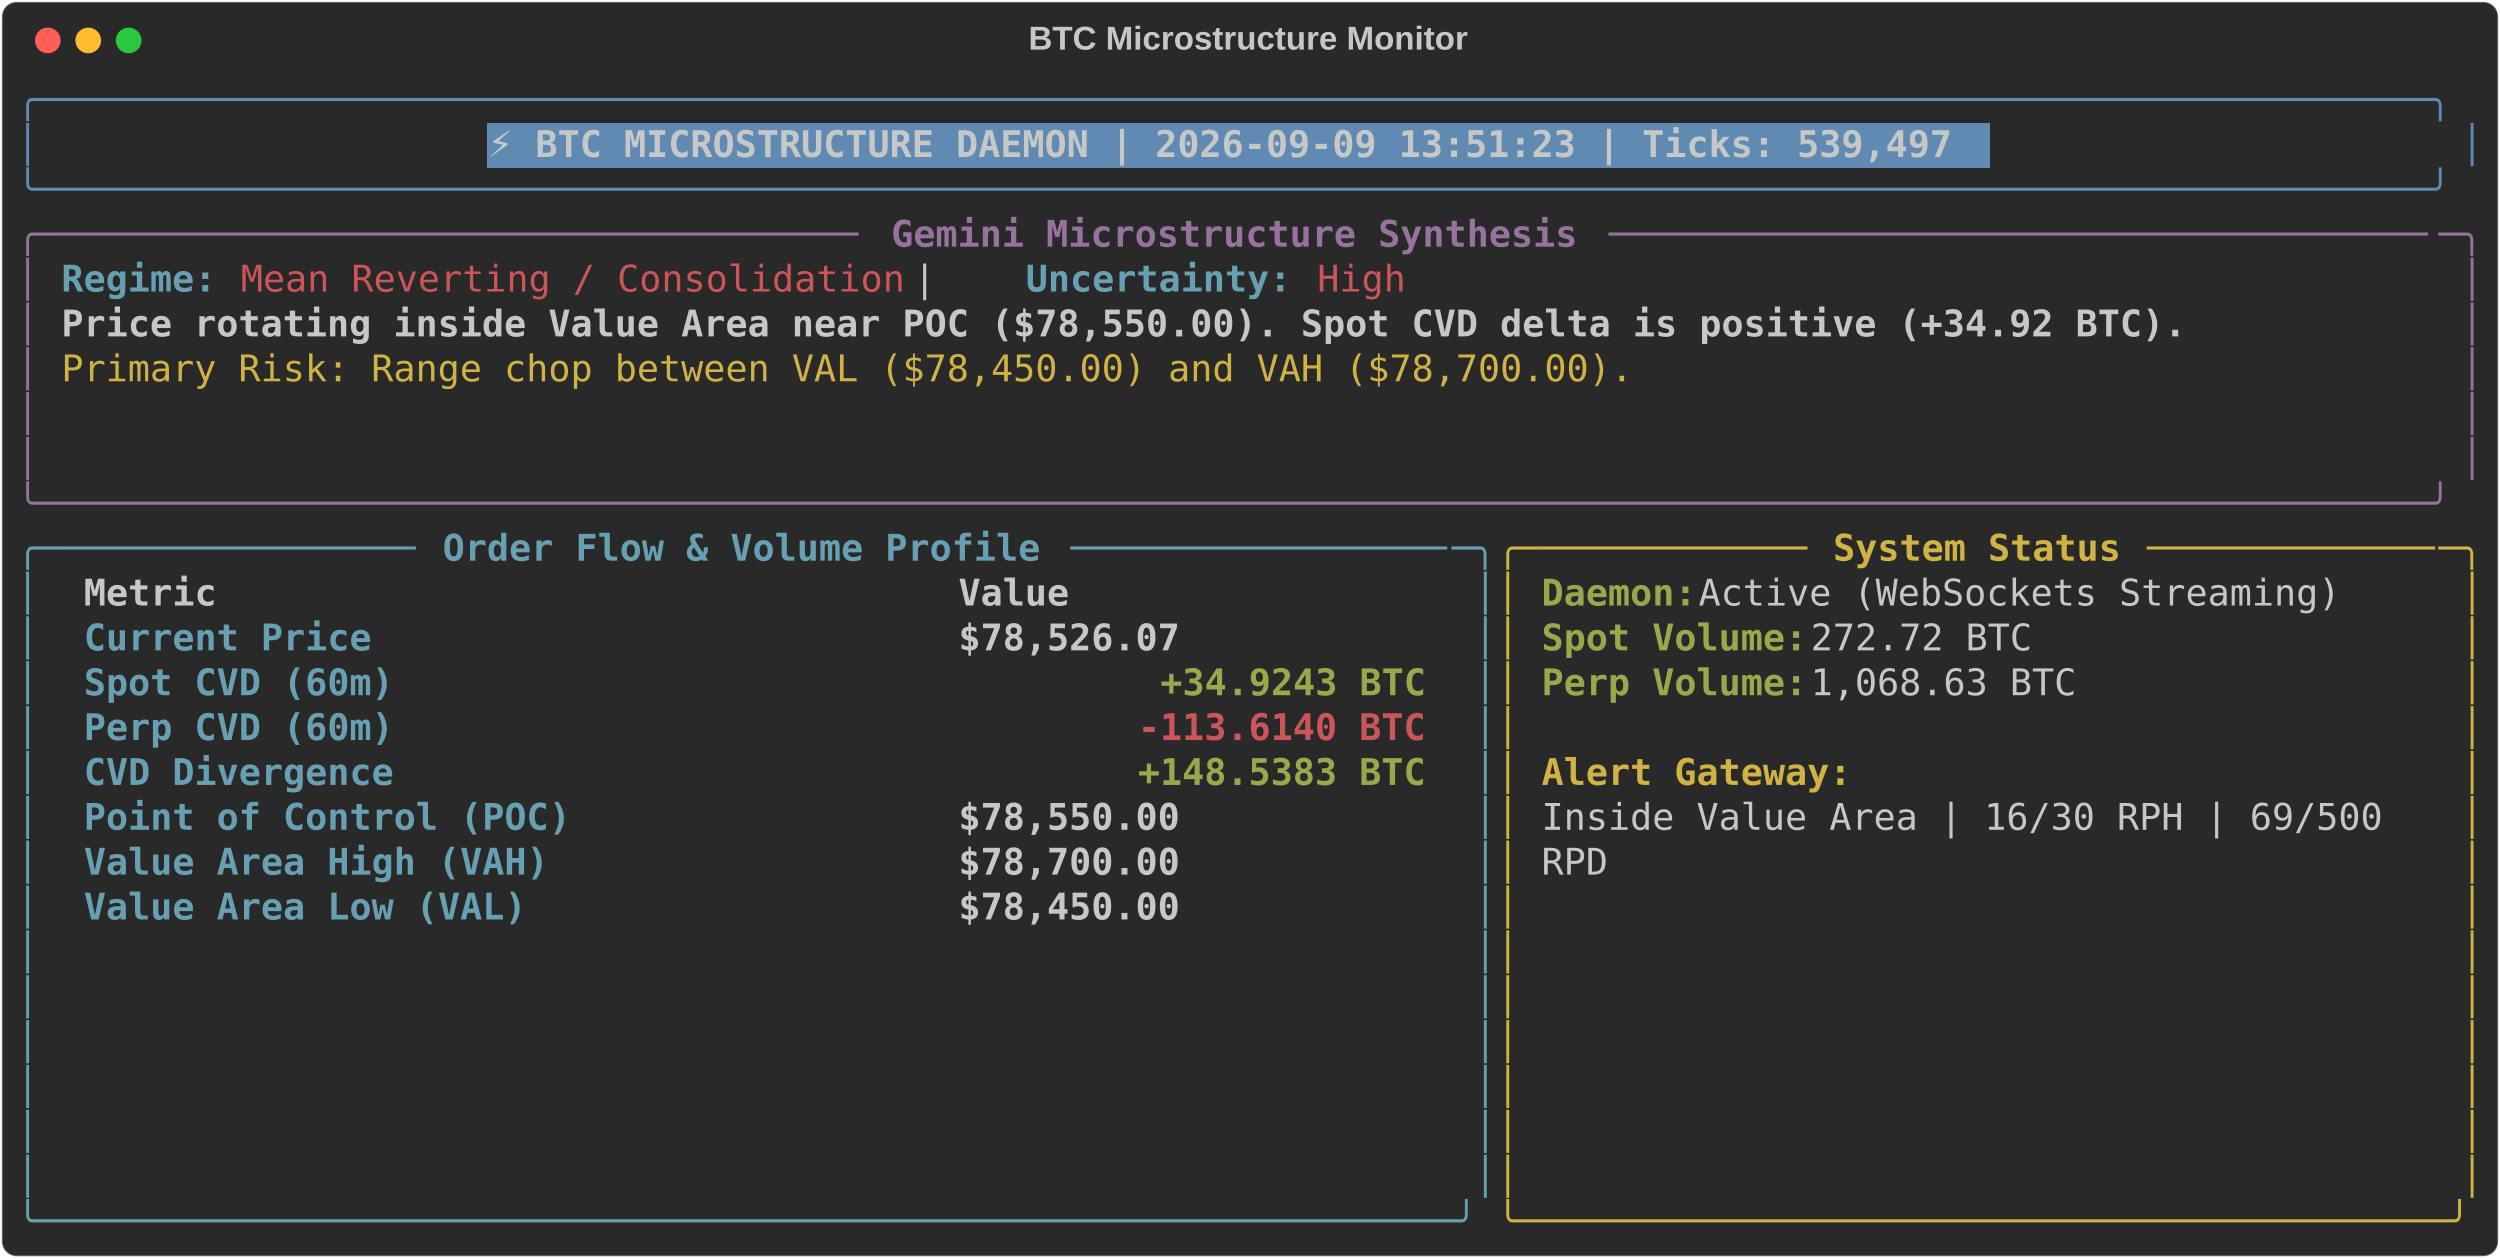
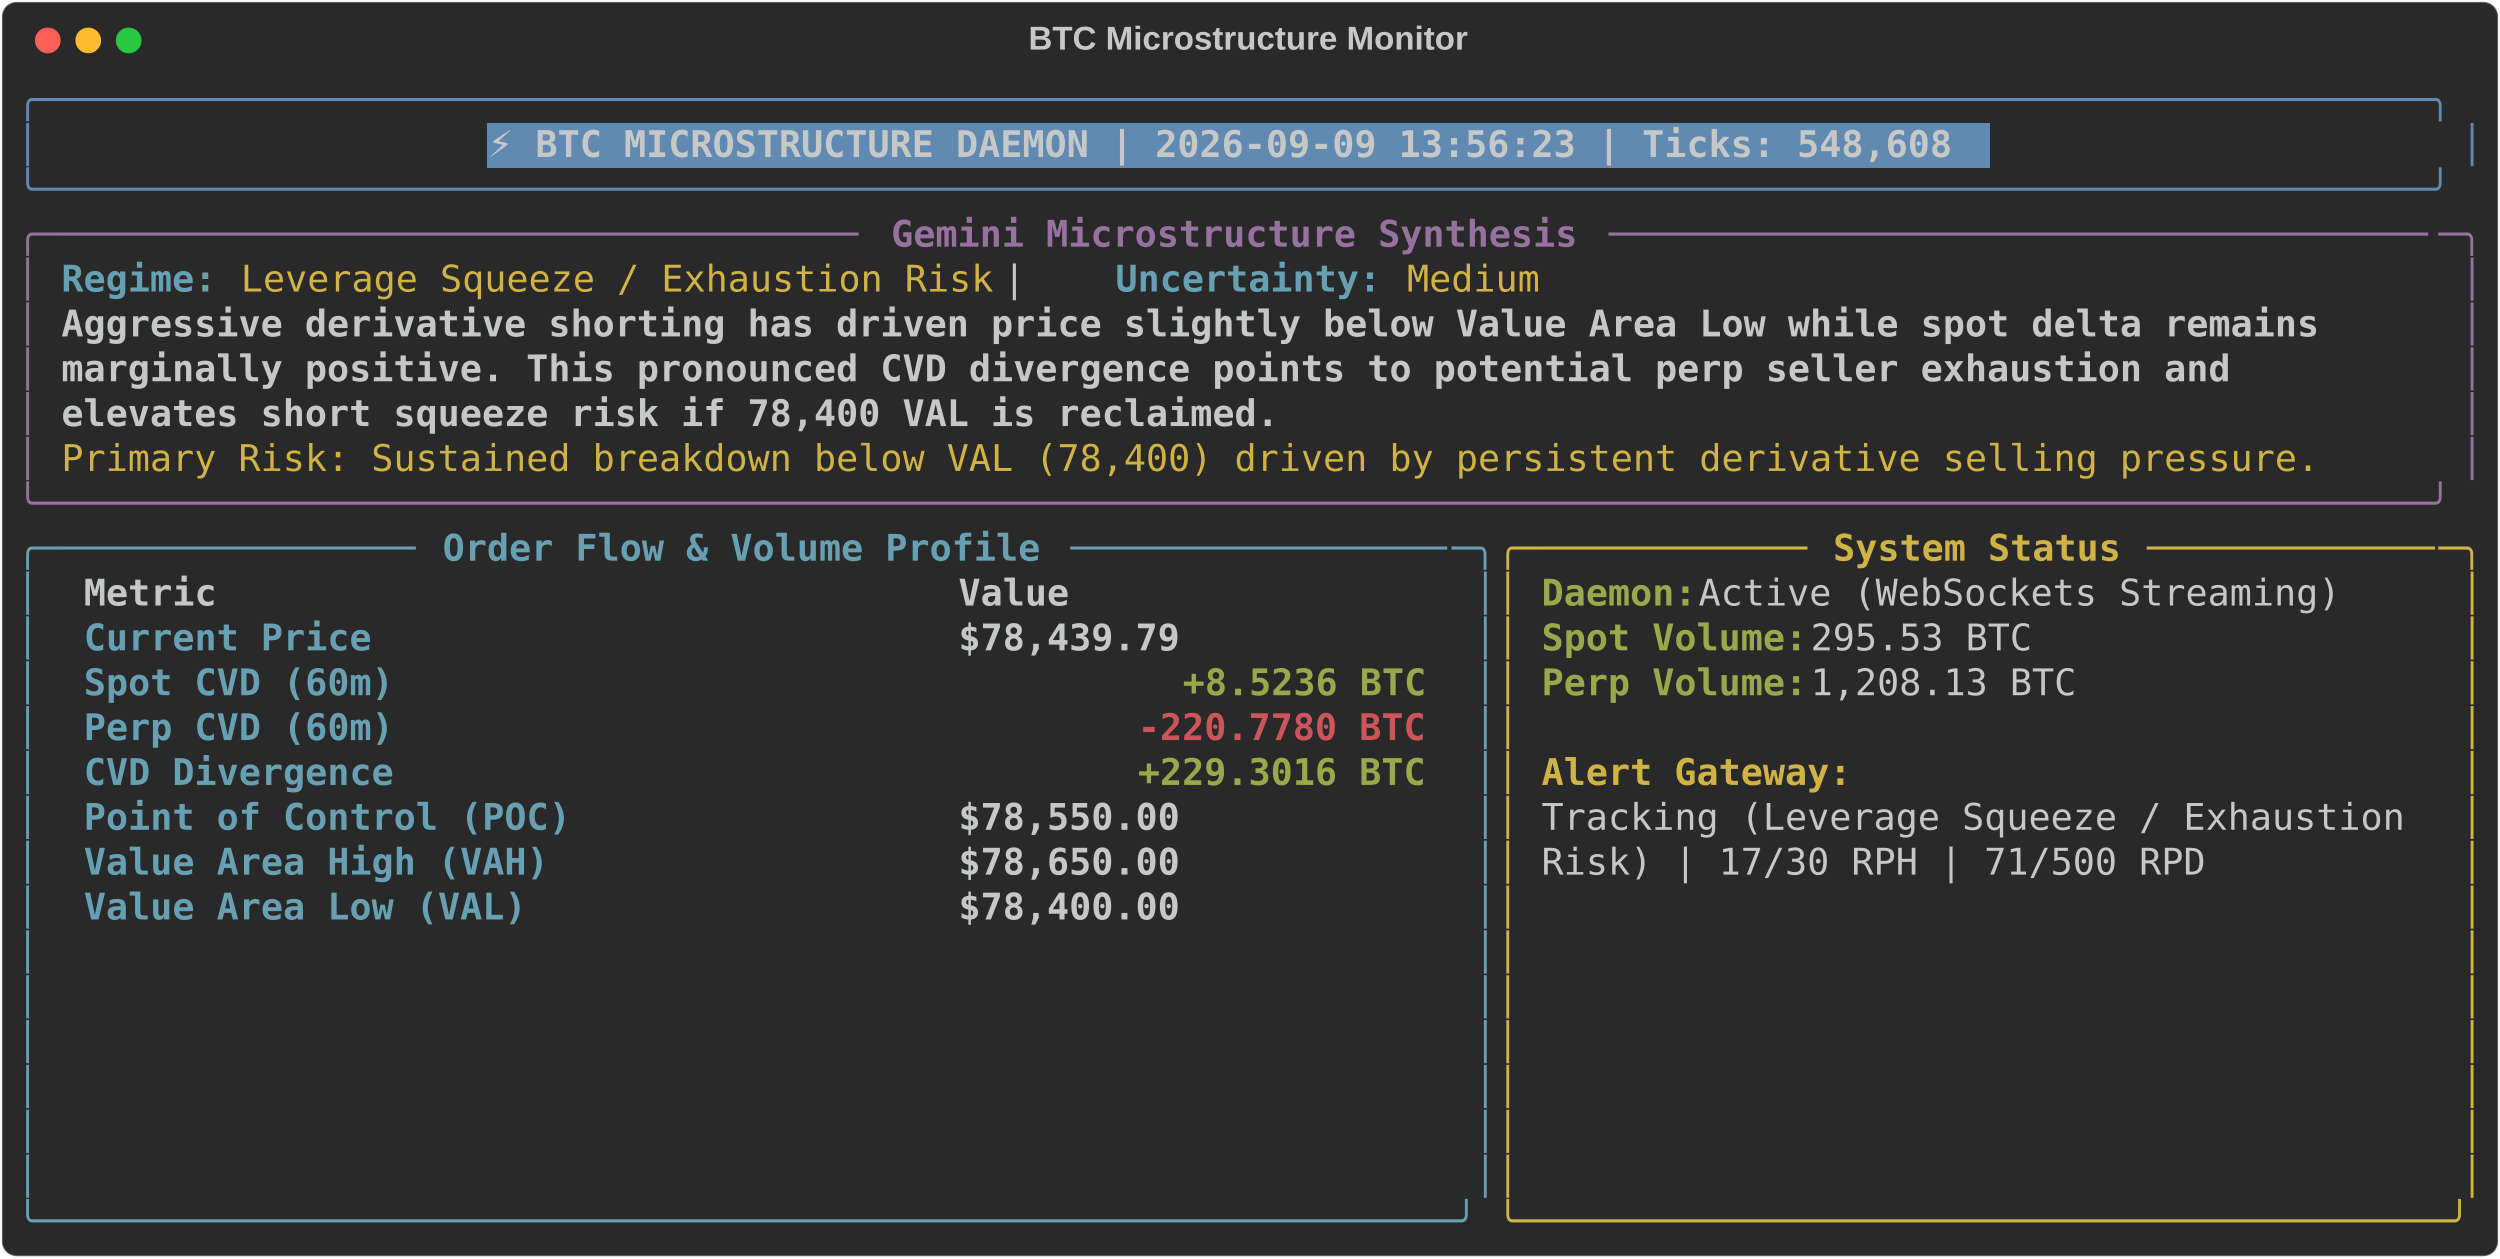
<svg xmlns="http://www.w3.org/2000/svg" class="rich-terminal" viewBox="0 0 1360 684.4">
  <style>

    @font-face {
        font-family: "Fira Code";
        src: local("FiraCode-Regular"),
                url("https://cdnjs.cloudflare.com/ajax/libs/firacode/6.2.0/woff2/FiraCode-Regular.woff2") format("woff2"),
                url("https://cdnjs.cloudflare.com/ajax/libs/firacode/6.2.0/woff/FiraCode-Regular.woff") format("woff");
        font-style: normal;
        font-weight: 400;
    }
    @font-face {
        font-family: "Fira Code";
        src: local("FiraCode-Bold"),
                url("https://cdnjs.cloudflare.com/ajax/libs/firacode/6.2.0/woff2/FiraCode-Bold.woff2") format("woff2"),
                url("https://cdnjs.cloudflare.com/ajax/libs/firacode/6.2.0/woff/FiraCode-Bold.woff") format("woff");
        font-style: bold;
        font-weight: 700;
    }

-     .terminal-1227707484-matrix {
+     .terminal-3433416799-matrix {
        font-family: Fira Code, monospace;
        font-size: 20px;
        line-height: 24.4px;
        font-variant-east-asian: full-width;
    }

-     .terminal-1227707484-title {
+     .terminal-3433416799-title {
        font-size: 18px;
        font-weight: bold;
        font-family: arial;
    }

-     .terminal-1227707484-r1 { fill: #608ab1 }
- .terminal-1227707484-r2 { fill: #c5c8c6 }
- .terminal-1227707484-r3 { fill: #c5c8c6;font-weight: bold }
- .terminal-1227707484-r4 { fill: #98729f }
- .terminal-1227707484-r5 { fill: #98729f;font-weight: bold }
- .terminal-1227707484-r6 { fill: #68a0b3;font-weight: bold }
- .terminal-1227707484-r7 { fill: #cc555a }
- .terminal-1227707484-r8 { fill: #d0b344 }
- .terminal-1227707484-r9 { fill: #68a0b3 }
- .terminal-1227707484-r10 { fill: #d0b344;font-weight: bold }
- .terminal-1227707484-r11 { fill: #98a84b;font-weight: bold }
- .terminal-1227707484-r12 { fill: #cc555a;font-weight: bold }
+     .terminal-3433416799-r1 { fill: #608ab1 }
+ .terminal-3433416799-r2 { fill: #c5c8c6 }
+ .terminal-3433416799-r3 { fill: #c5c8c6;font-weight: bold }
+ .terminal-3433416799-r4 { fill: #98729f }
+ .terminal-3433416799-r5 { fill: #98729f;font-weight: bold }
+ .terminal-3433416799-r6 { fill: #68a0b3;font-weight: bold }
+ .terminal-3433416799-r7 { fill: #d0b344 }
+ .terminal-3433416799-r8 { fill: #68a0b3 }
+ .terminal-3433416799-r9 { fill: #d0b344;font-weight: bold }
+ .terminal-3433416799-r10 { fill: #98a84b;font-weight: bold }
+ .terminal-3433416799-r11 { fill: #cc555a;font-weight: bold }
    </style>
  <defs>
-     <clipPath id="terminal-1227707484-clip-terminal">
+     <clipPath id="terminal-3433416799-clip-terminal">
      <rect x="0" y="0" width="1341.0" height="633.4" />
    </clipPath>
-     <clipPath id="terminal-1227707484-line-0">
+     <clipPath id="terminal-3433416799-line-0">
      <rect x="0" y="1.5" width="1342" height="24.65" />
    </clipPath>
-     <clipPath id="terminal-1227707484-line-1">
+     <clipPath id="terminal-3433416799-line-1">
      <rect x="0" y="25.9" width="1342" height="24.65" />
    </clipPath>
-     <clipPath id="terminal-1227707484-line-2">
+     <clipPath id="terminal-3433416799-line-2">
      <rect x="0" y="50.3" width="1342" height="24.65" />
    </clipPath>
-     <clipPath id="terminal-1227707484-line-3">
+     <clipPath id="terminal-3433416799-line-3">
      <rect x="0" y="74.7" width="1342" height="24.65" />
    </clipPath>
-     <clipPath id="terminal-1227707484-line-4">
+     <clipPath id="terminal-3433416799-line-4">
      <rect x="0" y="99.1" width="1342" height="24.65" />
    </clipPath>
-     <clipPath id="terminal-1227707484-line-5">
+     <clipPath id="terminal-3433416799-line-5">
      <rect x="0" y="123.5" width="1342" height="24.65" />
    </clipPath>
-     <clipPath id="terminal-1227707484-line-6">
+     <clipPath id="terminal-3433416799-line-6">
      <rect x="0" y="147.9" width="1342" height="24.65" />
    </clipPath>
-     <clipPath id="terminal-1227707484-line-7">
+     <clipPath id="terminal-3433416799-line-7">
      <rect x="0" y="172.3" width="1342" height="24.65" />
    </clipPath>
-     <clipPath id="terminal-1227707484-line-8">
+     <clipPath id="terminal-3433416799-line-8">
      <rect x="0" y="196.7" width="1342" height="24.65" />
    </clipPath>
-     <clipPath id="terminal-1227707484-line-9">
+     <clipPath id="terminal-3433416799-line-9">
      <rect x="0" y="221.1" width="1342" height="24.65" />
    </clipPath>
-     <clipPath id="terminal-1227707484-line-10">
+     <clipPath id="terminal-3433416799-line-10">
      <rect x="0" y="245.5" width="1342" height="24.65" />
    </clipPath>
-     <clipPath id="terminal-1227707484-line-11">
+     <clipPath id="terminal-3433416799-line-11">
      <rect x="0" y="269.9" width="1342" height="24.65" />
    </clipPath>
-     <clipPath id="terminal-1227707484-line-12">
+     <clipPath id="terminal-3433416799-line-12">
      <rect x="0" y="294.3" width="1342" height="24.65" />
    </clipPath>
-     <clipPath id="terminal-1227707484-line-13">
+     <clipPath id="terminal-3433416799-line-13">
      <rect x="0" y="318.7" width="1342" height="24.65" />
    </clipPath>
-     <clipPath id="terminal-1227707484-line-14">
+     <clipPath id="terminal-3433416799-line-14">
      <rect x="0" y="343.1" width="1342" height="24.65" />
    </clipPath>
-     <clipPath id="terminal-1227707484-line-15">
+     <clipPath id="terminal-3433416799-line-15">
      <rect x="0" y="367.5" width="1342" height="24.65" />
    </clipPath>
-     <clipPath id="terminal-1227707484-line-16">
+     <clipPath id="terminal-3433416799-line-16">
      <rect x="0" y="391.9" width="1342" height="24.65" />
    </clipPath>
-     <clipPath id="terminal-1227707484-line-17">
+     <clipPath id="terminal-3433416799-line-17">
      <rect x="0" y="416.3" width="1342" height="24.65" />
    </clipPath>
-     <clipPath id="terminal-1227707484-line-18">
+     <clipPath id="terminal-3433416799-line-18">
      <rect x="0" y="440.7" width="1342" height="24.65" />
    </clipPath>
-     <clipPath id="terminal-1227707484-line-19">
+     <clipPath id="terminal-3433416799-line-19">
      <rect x="0" y="465.1" width="1342" height="24.65" />
    </clipPath>
-     <clipPath id="terminal-1227707484-line-20">
+     <clipPath id="terminal-3433416799-line-20">
      <rect x="0" y="489.5" width="1342" height="24.65" />
    </clipPath>
-     <clipPath id="terminal-1227707484-line-21">
+     <clipPath id="terminal-3433416799-line-21">
      <rect x="0" y="513.9" width="1342" height="24.65" />
    </clipPath>
-     <clipPath id="terminal-1227707484-line-22">
+     <clipPath id="terminal-3433416799-line-22">
      <rect x="0" y="538.3" width="1342" height="24.65" />
    </clipPath>
-     <clipPath id="terminal-1227707484-line-23">
+     <clipPath id="terminal-3433416799-line-23">
      <rect x="0" y="562.7" width="1342" height="24.65" />
    </clipPath>
-     <clipPath id="terminal-1227707484-line-24">
+     <clipPath id="terminal-3433416799-line-24">
      <rect x="0" y="587.1" width="1342" height="24.65" />
    </clipPath>
  </defs>
  <rect fill="#292929" stroke="rgba(255,255,255,0.35)" stroke-width="1" x="1" y="1" width="1358" height="682.4" rx="8" />
-   <text class="terminal-1227707484-title" fill="#c5c8c6" text-anchor="middle" x="679" y="27">BTC Microstructure Monitor</text>
+   <text class="terminal-3433416799-title" fill="#c5c8c6" text-anchor="middle" x="679" y="27">BTC Microstructure Monitor</text>
  <g transform="translate(26,22)">
    <circle cx="0" cy="0" r="7" fill="#ff5f57" />
    <circle cx="22" cy="0" r="7" fill="#febc2e" />
    <circle cx="44" cy="0" r="7" fill="#28c840" />
  </g>
-   <g transform="translate(9, 41)" clip-path="url(#terminal-1227707484-clip-terminal)">
+   <g transform="translate(9, 41)" clip-path="url(#terminal-3433416799-clip-terminal)">
    <rect fill="#608ab1" x="256.2" y="25.9" width="817.4" height="24.65" shape-rendering="crispEdges" />
-     <g class="terminal-1227707484-matrix">
-       <text class="terminal-1227707484-r1" x="0" y="20" textLength="1342" clip-path="url(#terminal-1227707484-line-0)">╭────────────────────────────────────────────────────────────────────────────────────────────────────────────╮</text>
-       <text class="terminal-1227707484-r2" x="1342" y="20" textLength="12.2" clip-path="url(#terminal-1227707484-line-0)">
- </text>
-       <text class="terminal-1227707484-r1" x="0" y="44.4" textLength="12.2" clip-path="url(#terminal-1227707484-line-1)">│</text>
-       <text class="terminal-1227707484-r3" x="256.2" y="44.4" textLength="805.2" clip-path="url(#terminal-1227707484-line-1)">⚡ BTC MICROSTRUCTURE DAEMON | 2026-09-09 13:51:23 | Ticks: 539,497</text>
-       <text class="terminal-1227707484-r1" x="1329.8" y="44.4" textLength="12.2" clip-path="url(#terminal-1227707484-line-1)">│</text>
-       <text class="terminal-1227707484-r2" x="1342" y="44.4" textLength="12.2" clip-path="url(#terminal-1227707484-line-1)">
- </text>
-       <text class="terminal-1227707484-r1" x="0" y="68.8" textLength="1342" clip-path="url(#terminal-1227707484-line-2)">╰────────────────────────────────────────────────────────────────────────────────────────────────────────────╯</text>
-       <text class="terminal-1227707484-r2" x="1342" y="68.8" textLength="12.2" clip-path="url(#terminal-1227707484-line-2)">
- </text>
-       <text class="terminal-1227707484-r4" x="0" y="93.2" textLength="24.4" clip-path="url(#terminal-1227707484-line-3)">╭─</text>
-       <text class="terminal-1227707484-r4" x="24.4" y="93.2" textLength="439.2" clip-path="url(#terminal-1227707484-line-3)">────────────────────────────────────</text>
-       <text class="terminal-1227707484-r5" x="475.8" y="93.2" textLength="378.2" clip-path="url(#terminal-1227707484-line-3)">Gemini Microstructure Synthesis</text>
-       <text class="terminal-1227707484-r4" x="866.2" y="93.2" textLength="451.4" clip-path="url(#terminal-1227707484-line-3)">─────────────────────────────────────</text>
-       <text class="terminal-1227707484-r4" x="1317.6" y="93.2" textLength="24.4" clip-path="url(#terminal-1227707484-line-3)">─╮</text>
-       <text class="terminal-1227707484-r2" x="1342" y="93.2" textLength="12.2" clip-path="url(#terminal-1227707484-line-3)">
- </text>
-       <text class="terminal-1227707484-r4" x="0" y="117.6" textLength="12.2" clip-path="url(#terminal-1227707484-line-4)">│</text>
-       <text class="terminal-1227707484-r6" x="24.4" y="117.6" textLength="85.4" clip-path="url(#terminal-1227707484-line-4)">Regime:</text>
-       <text class="terminal-1227707484-r7" x="122" y="117.6" textLength="366" clip-path="url(#terminal-1227707484-line-4)">Mean Reverting / Consolidation</text>
-       <text class="terminal-1227707484-r2" x="488" y="117.6" textLength="61" clip-path="url(#terminal-1227707484-line-4)">  |  </text>
-       <text class="terminal-1227707484-r6" x="549" y="117.6" textLength="146.4" clip-path="url(#terminal-1227707484-line-4)">Uncertainty:</text>
-       <text class="terminal-1227707484-r7" x="707.6" y="117.6" textLength="48.8" clip-path="url(#terminal-1227707484-line-4)">High</text>
-       <text class="terminal-1227707484-r4" x="1329.8" y="117.6" textLength="12.2" clip-path="url(#terminal-1227707484-line-4)">│</text>
-       <text class="terminal-1227707484-r2" x="1342" y="117.6" textLength="12.2" clip-path="url(#terminal-1227707484-line-4)">
- </text>
-       <text class="terminal-1227707484-r4" x="0" y="142" textLength="12.2" clip-path="url(#terminal-1227707484-line-5)">│</text>
-       <text class="terminal-1227707484-r3" x="24.4" y="142" textLength="1171.2" clip-path="url(#terminal-1227707484-line-5)">Price rotating inside Value Area near POC ($78,550.00). Spot CVD delta is positive (+34.92 BTC).</text>
-       <text class="terminal-1227707484-r4" x="1329.8" y="142" textLength="12.2" clip-path="url(#terminal-1227707484-line-5)">│</text>
-       <text class="terminal-1227707484-r2" x="1342" y="142" textLength="12.2" clip-path="url(#terminal-1227707484-line-5)">
- </text>
-       <text class="terminal-1227707484-r4" x="0" y="166.4" textLength="12.2" clip-path="url(#terminal-1227707484-line-6)">│</text>
-       <text class="terminal-1227707484-r8" x="24.4" y="166.4" textLength="866.2" clip-path="url(#terminal-1227707484-line-6)">Primary Risk: Range chop between VAL ($78,450.00) and VAH ($78,700.00).</text>
-       <text class="terminal-1227707484-r4" x="1329.8" y="166.4" textLength="12.2" clip-path="url(#terminal-1227707484-line-6)">│</text>
-       <text class="terminal-1227707484-r2" x="1342" y="166.4" textLength="12.2" clip-path="url(#terminal-1227707484-line-6)">
- </text>
-       <text class="terminal-1227707484-r4" x="0" y="190.8" textLength="12.2" clip-path="url(#terminal-1227707484-line-7)">│</text>
-       <text class="terminal-1227707484-r4" x="1329.8" y="190.8" textLength="12.2" clip-path="url(#terminal-1227707484-line-7)">│</text>
-       <text class="terminal-1227707484-r2" x="1342" y="190.8" textLength="12.2" clip-path="url(#terminal-1227707484-line-7)">
- </text>
-       <text class="terminal-1227707484-r4" x="0" y="215.2" textLength="12.2" clip-path="url(#terminal-1227707484-line-8)">│</text>
-       <text class="terminal-1227707484-r4" x="1329.8" y="215.2" textLength="12.2" clip-path="url(#terminal-1227707484-line-8)">│</text>
-       <text class="terminal-1227707484-r2" x="1342" y="215.2" textLength="12.2" clip-path="url(#terminal-1227707484-line-8)">
- </text>
-       <text class="terminal-1227707484-r4" x="0" y="239.6" textLength="1342" clip-path="url(#terminal-1227707484-line-9)">╰────────────────────────────────────────────────────────────────────────────────────────────────────────────╯</text>
-       <text class="terminal-1227707484-r2" x="1342" y="239.6" textLength="12.2" clip-path="url(#terminal-1227707484-line-9)">
- </text>
-       <text class="terminal-1227707484-r9" x="0" y="264" textLength="24.4" clip-path="url(#terminal-1227707484-line-10)">╭─</text>
-       <text class="terminal-1227707484-r9" x="24.4" y="264" textLength="195.2" clip-path="url(#terminal-1227707484-line-10)">────────────────</text>
-       <text class="terminal-1227707484-r6" x="231.8" y="264" textLength="329.4" clip-path="url(#terminal-1227707484-line-10)">Order Flow &amp; Volume Profile</text>
-       <text class="terminal-1227707484-r9" x="573.4" y="264" textLength="207.4" clip-path="url(#terminal-1227707484-line-10)">─────────────────</text>
-       <text class="terminal-1227707484-r9" x="780.8" y="264" textLength="24.4" clip-path="url(#terminal-1227707484-line-10)">─╮</text>
-       <text class="terminal-1227707484-r8" x="805.2" y="264" textLength="24.4" clip-path="url(#terminal-1227707484-line-10)">╭─</text>
-       <text class="terminal-1227707484-r8" x="829.6" y="264" textLength="146.4" clip-path="url(#terminal-1227707484-line-10)">────────────</text>
-       <text class="terminal-1227707484-r10" x="988.2" y="264" textLength="158.6" clip-path="url(#terminal-1227707484-line-10)">System Status</text>
-       <text class="terminal-1227707484-r8" x="1159" y="264" textLength="158.6" clip-path="url(#terminal-1227707484-line-10)">─────────────</text>
-       <text class="terminal-1227707484-r8" x="1317.6" y="264" textLength="24.4" clip-path="url(#terminal-1227707484-line-10)">─╮</text>
-       <text class="terminal-1227707484-r2" x="1342" y="264" textLength="12.2" clip-path="url(#terminal-1227707484-line-10)">
- </text>
-       <text class="terminal-1227707484-r9" x="0" y="288.4" textLength="12.2" clip-path="url(#terminal-1227707484-line-11)">│</text>
-       <text class="terminal-1227707484-r3" x="36.6" y="288.4" textLength="451.4" clip-path="url(#terminal-1227707484-line-11)">Metric                               </text>
-       <text class="terminal-1227707484-r3" x="512.4" y="288.4" textLength="256.2" clip-path="url(#terminal-1227707484-line-11)">                Value</text>
-       <text class="terminal-1227707484-r9" x="793" y="288.4" textLength="12.2" clip-path="url(#terminal-1227707484-line-11)">│</text>
-       <text class="terminal-1227707484-r8" x="805.2" y="288.4" textLength="12.2" clip-path="url(#terminal-1227707484-line-11)">│</text>
-       <text class="terminal-1227707484-r11" x="829.6" y="288.4" textLength="85.4" clip-path="url(#terminal-1227707484-line-11)">Daemon:</text>
-       <text class="terminal-1227707484-r2" x="915" y="288.4" textLength="366" clip-path="url(#terminal-1227707484-line-11)"> Active (WebSockets Streaming)</text>
-       <text class="terminal-1227707484-r8" x="1329.8" y="288.4" textLength="12.2" clip-path="url(#terminal-1227707484-line-11)">│</text>
-       <text class="terminal-1227707484-r2" x="1342" y="288.4" textLength="12.2" clip-path="url(#terminal-1227707484-line-11)">
- </text>
-       <text class="terminal-1227707484-r9" x="0" y="312.8" textLength="12.2" clip-path="url(#terminal-1227707484-line-12)">│</text>
-       <text class="terminal-1227707484-r6" x="36.6" y="312.8" textLength="451.4" clip-path="url(#terminal-1227707484-line-12)">Current Price                        </text>
-       <text class="terminal-1227707484-r3" x="512.4" y="312.8" textLength="256.2" clip-path="url(#terminal-1227707484-line-12)">           $78,526.07</text>
-       <text class="terminal-1227707484-r9" x="793" y="312.8" textLength="12.2" clip-path="url(#terminal-1227707484-line-12)">│</text>
-       <text class="terminal-1227707484-r8" x="805.2" y="312.8" textLength="12.2" clip-path="url(#terminal-1227707484-line-12)">│</text>
-       <text class="terminal-1227707484-r11" x="829.6" y="312.8" textLength="146.4" clip-path="url(#terminal-1227707484-line-12)">Spot Volume:</text>
-       <text class="terminal-1227707484-r2" x="976" y="312.8" textLength="134.2" clip-path="url(#terminal-1227707484-line-12)"> 272.72 BTC</text>
-       <text class="terminal-1227707484-r8" x="1329.8" y="312.8" textLength="12.2" clip-path="url(#terminal-1227707484-line-12)">│</text>
-       <text class="terminal-1227707484-r2" x="1342" y="312.8" textLength="12.2" clip-path="url(#terminal-1227707484-line-12)">
- </text>
-       <text class="terminal-1227707484-r9" x="0" y="337.2" textLength="12.2" clip-path="url(#terminal-1227707484-line-13)">│</text>
-       <text class="terminal-1227707484-r6" x="36.6" y="337.2" textLength="451.4" clip-path="url(#terminal-1227707484-line-13)">Spot CVD (60m)                       </text>
-       <text class="terminal-1227707484-r11" x="622.2" y="337.2" textLength="146.4" clip-path="url(#terminal-1227707484-line-13)">+34.9243 BTC</text>
-       <text class="terminal-1227707484-r9" x="793" y="337.2" textLength="12.2" clip-path="url(#terminal-1227707484-line-13)">│</text>
-       <text class="terminal-1227707484-r8" x="805.2" y="337.2" textLength="12.2" clip-path="url(#terminal-1227707484-line-13)">│</text>
-       <text class="terminal-1227707484-r11" x="829.6" y="337.2" textLength="146.4" clip-path="url(#terminal-1227707484-line-13)">Perp Volume:</text>
-       <text class="terminal-1227707484-r2" x="976" y="337.2" textLength="158.6" clip-path="url(#terminal-1227707484-line-13)"> 1,068.63 BTC</text>
-       <text class="terminal-1227707484-r8" x="1329.8" y="337.2" textLength="12.2" clip-path="url(#terminal-1227707484-line-13)">│</text>
-       <text class="terminal-1227707484-r2" x="1342" y="337.2" textLength="12.2" clip-path="url(#terminal-1227707484-line-13)">
- </text>
-       <text class="terminal-1227707484-r9" x="0" y="361.6" textLength="12.2" clip-path="url(#terminal-1227707484-line-14)">│</text>
-       <text class="terminal-1227707484-r6" x="36.6" y="361.6" textLength="451.4" clip-path="url(#terminal-1227707484-line-14)">Perp CVD (60m)                       </text>
-       <text class="terminal-1227707484-r12" x="610" y="361.6" textLength="158.6" clip-path="url(#terminal-1227707484-line-14)">-113.6140 BTC</text>
-       <text class="terminal-1227707484-r9" x="793" y="361.6" textLength="12.2" clip-path="url(#terminal-1227707484-line-14)">│</text>
-       <text class="terminal-1227707484-r8" x="805.2" y="361.6" textLength="12.2" clip-path="url(#terminal-1227707484-line-14)">│</text>
-       <text class="terminal-1227707484-r8" x="1329.8" y="361.6" textLength="12.2" clip-path="url(#terminal-1227707484-line-14)">│</text>
-       <text class="terminal-1227707484-r2" x="1342" y="361.6" textLength="12.2" clip-path="url(#terminal-1227707484-line-14)">
- </text>
-       <text class="terminal-1227707484-r9" x="0" y="386" textLength="12.2" clip-path="url(#terminal-1227707484-line-15)">│</text>
-       <text class="terminal-1227707484-r6" x="36.6" y="386" textLength="451.4" clip-path="url(#terminal-1227707484-line-15)">CVD Divergence                       </text>
-       <text class="terminal-1227707484-r11" x="610" y="386" textLength="158.6" clip-path="url(#terminal-1227707484-line-15)">+148.5383 BTC</text>
-       <text class="terminal-1227707484-r9" x="793" y="386" textLength="12.2" clip-path="url(#terminal-1227707484-line-15)">│</text>
-       <text class="terminal-1227707484-r8" x="805.2" y="386" textLength="12.2" clip-path="url(#terminal-1227707484-line-15)">│</text>
-       <text class="terminal-1227707484-r10" x="829.6" y="386" textLength="170.8" clip-path="url(#terminal-1227707484-line-15)">Alert Gateway:</text>
-       <text class="terminal-1227707484-r8" x="1329.8" y="386" textLength="12.2" clip-path="url(#terminal-1227707484-line-15)">│</text>
-       <text class="terminal-1227707484-r2" x="1342" y="386" textLength="12.2" clip-path="url(#terminal-1227707484-line-15)">
- </text>
-       <text class="terminal-1227707484-r9" x="0" y="410.4" textLength="12.2" clip-path="url(#terminal-1227707484-line-16)">│</text>
-       <text class="terminal-1227707484-r6" x="36.6" y="410.4" textLength="451.4" clip-path="url(#terminal-1227707484-line-16)">Point of Control (POC)               </text>
-       <text class="terminal-1227707484-r3" x="512.4" y="410.4" textLength="256.2" clip-path="url(#terminal-1227707484-line-16)">           $78,550.00</text>
-       <text class="terminal-1227707484-r9" x="793" y="410.4" textLength="12.2" clip-path="url(#terminal-1227707484-line-16)">│</text>
-       <text class="terminal-1227707484-r8" x="805.2" y="410.4" textLength="12.2" clip-path="url(#terminal-1227707484-line-16)">│</text>
-       <text class="terminal-1227707484-r2" x="829.6" y="410.4" textLength="475.8" clip-path="url(#terminal-1227707484-line-16)">Inside Value Area | 16/30 RPH | 69/500 </text>
-       <text class="terminal-1227707484-r8" x="1329.8" y="410.4" textLength="12.2" clip-path="url(#terminal-1227707484-line-16)">│</text>
-       <text class="terminal-1227707484-r2" x="1342" y="410.4" textLength="12.2" clip-path="url(#terminal-1227707484-line-16)">
- </text>
-       <text class="terminal-1227707484-r9" x="0" y="434.8" textLength="12.2" clip-path="url(#terminal-1227707484-line-17)">│</text>
-       <text class="terminal-1227707484-r6" x="36.6" y="434.8" textLength="451.4" clip-path="url(#terminal-1227707484-line-17)">Value Area High (VAH)                </text>
-       <text class="terminal-1227707484-r3" x="512.4" y="434.8" textLength="256.2" clip-path="url(#terminal-1227707484-line-17)">           $78,700.00</text>
-       <text class="terminal-1227707484-r9" x="793" y="434.8" textLength="12.2" clip-path="url(#terminal-1227707484-line-17)">│</text>
-       <text class="terminal-1227707484-r8" x="805.2" y="434.8" textLength="12.2" clip-path="url(#terminal-1227707484-line-17)">│</text>
-       <text class="terminal-1227707484-r2" x="829.6" y="434.8" textLength="36.6" clip-path="url(#terminal-1227707484-line-17)">RPD</text>
-       <text class="terminal-1227707484-r8" x="1329.8" y="434.8" textLength="12.2" clip-path="url(#terminal-1227707484-line-17)">│</text>
-       <text class="terminal-1227707484-r2" x="1342" y="434.8" textLength="12.2" clip-path="url(#terminal-1227707484-line-17)">
- </text>
-       <text class="terminal-1227707484-r9" x="0" y="459.2" textLength="12.2" clip-path="url(#terminal-1227707484-line-18)">│</text>
-       <text class="terminal-1227707484-r6" x="36.6" y="459.2" textLength="451.4" clip-path="url(#terminal-1227707484-line-18)">Value Area Low (VAL)                 </text>
-       <text class="terminal-1227707484-r3" x="512.4" y="459.2" textLength="256.2" clip-path="url(#terminal-1227707484-line-18)">           $78,450.00</text>
-       <text class="terminal-1227707484-r9" x="793" y="459.2" textLength="12.2" clip-path="url(#terminal-1227707484-line-18)">│</text>
-       <text class="terminal-1227707484-r8" x="805.2" y="459.2" textLength="12.2" clip-path="url(#terminal-1227707484-line-18)">│</text>
-       <text class="terminal-1227707484-r8" x="1329.8" y="459.2" textLength="12.2" clip-path="url(#terminal-1227707484-line-18)">│</text>
-       <text class="terminal-1227707484-r2" x="1342" y="459.2" textLength="12.2" clip-path="url(#terminal-1227707484-line-18)">
- </text>
-       <text class="terminal-1227707484-r9" x="0" y="483.6" textLength="12.2" clip-path="url(#terminal-1227707484-line-19)">│</text>
-       <text class="terminal-1227707484-r9" x="793" y="483.6" textLength="12.2" clip-path="url(#terminal-1227707484-line-19)">│</text>
-       <text class="terminal-1227707484-r8" x="805.2" y="483.6" textLength="12.2" clip-path="url(#terminal-1227707484-line-19)">│</text>
-       <text class="terminal-1227707484-r8" x="1329.8" y="483.6" textLength="12.2" clip-path="url(#terminal-1227707484-line-19)">│</text>
-       <text class="terminal-1227707484-r2" x="1342" y="483.6" textLength="12.2" clip-path="url(#terminal-1227707484-line-19)">
- </text>
-       <text class="terminal-1227707484-r9" x="0" y="508" textLength="12.2" clip-path="url(#terminal-1227707484-line-20)">│</text>
-       <text class="terminal-1227707484-r9" x="793" y="508" textLength="12.2" clip-path="url(#terminal-1227707484-line-20)">│</text>
-       <text class="terminal-1227707484-r8" x="805.2" y="508" textLength="12.2" clip-path="url(#terminal-1227707484-line-20)">│</text>
-       <text class="terminal-1227707484-r8" x="1329.8" y="508" textLength="12.2" clip-path="url(#terminal-1227707484-line-20)">│</text>
-       <text class="terminal-1227707484-r2" x="1342" y="508" textLength="12.2" clip-path="url(#terminal-1227707484-line-20)">
- </text>
-       <text class="terminal-1227707484-r9" x="0" y="532.4" textLength="12.2" clip-path="url(#terminal-1227707484-line-21)">│</text>
-       <text class="terminal-1227707484-r9" x="793" y="532.4" textLength="12.2" clip-path="url(#terminal-1227707484-line-21)">│</text>
-       <text class="terminal-1227707484-r8" x="805.2" y="532.4" textLength="12.2" clip-path="url(#terminal-1227707484-line-21)">│</text>
-       <text class="terminal-1227707484-r8" x="1329.8" y="532.4" textLength="12.2" clip-path="url(#terminal-1227707484-line-21)">│</text>
-       <text class="terminal-1227707484-r2" x="1342" y="532.4" textLength="12.2" clip-path="url(#terminal-1227707484-line-21)">
- </text>
-       <text class="terminal-1227707484-r9" x="0" y="556.8" textLength="12.2" clip-path="url(#terminal-1227707484-line-22)">│</text>
-       <text class="terminal-1227707484-r9" x="793" y="556.8" textLength="12.2" clip-path="url(#terminal-1227707484-line-22)">│</text>
-       <text class="terminal-1227707484-r8" x="805.2" y="556.8" textLength="12.2" clip-path="url(#terminal-1227707484-line-22)">│</text>
-       <text class="terminal-1227707484-r8" x="1329.8" y="556.8" textLength="12.2" clip-path="url(#terminal-1227707484-line-22)">│</text>
-       <text class="terminal-1227707484-r2" x="1342" y="556.8" textLength="12.2" clip-path="url(#terminal-1227707484-line-22)">
- </text>
-       <text class="terminal-1227707484-r9" x="0" y="581.2" textLength="12.2" clip-path="url(#terminal-1227707484-line-23)">│</text>
-       <text class="terminal-1227707484-r9" x="793" y="581.2" textLength="12.2" clip-path="url(#terminal-1227707484-line-23)">│</text>
-       <text class="terminal-1227707484-r8" x="805.2" y="581.2" textLength="12.2" clip-path="url(#terminal-1227707484-line-23)">│</text>
-       <text class="terminal-1227707484-r8" x="1329.8" y="581.2" textLength="12.2" clip-path="url(#terminal-1227707484-line-23)">│</text>
-       <text class="terminal-1227707484-r2" x="1342" y="581.2" textLength="12.2" clip-path="url(#terminal-1227707484-line-23)">
- </text>
-       <text class="terminal-1227707484-r9" x="0" y="605.6" textLength="12.2" clip-path="url(#terminal-1227707484-line-24)">│</text>
-       <text class="terminal-1227707484-r9" x="793" y="605.6" textLength="12.2" clip-path="url(#terminal-1227707484-line-24)">│</text>
-       <text class="terminal-1227707484-r8" x="805.2" y="605.6" textLength="12.2" clip-path="url(#terminal-1227707484-line-24)">│</text>
-       <text class="terminal-1227707484-r8" x="1329.8" y="605.6" textLength="12.2" clip-path="url(#terminal-1227707484-line-24)">│</text>
-       <text class="terminal-1227707484-r2" x="1342" y="605.6" textLength="12.2" clip-path="url(#terminal-1227707484-line-24)">
- </text>
-       <text class="terminal-1227707484-r9" x="0" y="630" textLength="805.2" clip-path="url(#terminal-1227707484-line-25)">╰────────────────────────────────────────────────────────────────╯</text>
-       <text class="terminal-1227707484-r8" x="805.2" y="630" textLength="536.8" clip-path="url(#terminal-1227707484-line-25)">╰──────────────────────────────────────────╯</text>
-       <text class="terminal-1227707484-r2" x="1342" y="630" textLength="12.2" clip-path="url(#terminal-1227707484-line-25)">
+     <g class="terminal-3433416799-matrix">
+       <text class="terminal-3433416799-r1" x="0" y="20" textLength="1342" clip-path="url(#terminal-3433416799-line-0)">╭────────────────────────────────────────────────────────────────────────────────────────────────────────────╮</text>
+       <text class="terminal-3433416799-r2" x="1342" y="20" textLength="12.2" clip-path="url(#terminal-3433416799-line-0)">
+ </text>
+       <text class="terminal-3433416799-r1" x="0" y="44.4" textLength="12.2" clip-path="url(#terminal-3433416799-line-1)">│</text>
+       <text class="terminal-3433416799-r3" x="256.2" y="44.4" textLength="805.2" clip-path="url(#terminal-3433416799-line-1)">⚡ BTC MICROSTRUCTURE DAEMON | 2026-09-09 13:56:23 | Ticks: 548,608</text>
+       <text class="terminal-3433416799-r1" x="1329.8" y="44.4" textLength="12.2" clip-path="url(#terminal-3433416799-line-1)">│</text>
+       <text class="terminal-3433416799-r2" x="1342" y="44.4" textLength="12.2" clip-path="url(#terminal-3433416799-line-1)">
+ </text>
+       <text class="terminal-3433416799-r1" x="0" y="68.8" textLength="1342" clip-path="url(#terminal-3433416799-line-2)">╰────────────────────────────────────────────────────────────────────────────────────────────────────────────╯</text>
+       <text class="terminal-3433416799-r2" x="1342" y="68.8" textLength="12.2" clip-path="url(#terminal-3433416799-line-2)">
+ </text>
+       <text class="terminal-3433416799-r4" x="0" y="93.2" textLength="24.4" clip-path="url(#terminal-3433416799-line-3)">╭─</text>
+       <text class="terminal-3433416799-r4" x="24.4" y="93.2" textLength="439.2" clip-path="url(#terminal-3433416799-line-3)">────────────────────────────────────</text>
+       <text class="terminal-3433416799-r5" x="475.8" y="93.2" textLength="378.2" clip-path="url(#terminal-3433416799-line-3)">Gemini Microstructure Synthesis</text>
+       <text class="terminal-3433416799-r4" x="866.2" y="93.2" textLength="451.4" clip-path="url(#terminal-3433416799-line-3)">─────────────────────────────────────</text>
+       <text class="terminal-3433416799-r4" x="1317.6" y="93.2" textLength="24.4" clip-path="url(#terminal-3433416799-line-3)">─╮</text>
+       <text class="terminal-3433416799-r2" x="1342" y="93.2" textLength="12.2" clip-path="url(#terminal-3433416799-line-3)">
+ </text>
+       <text class="terminal-3433416799-r4" x="0" y="117.6" textLength="12.2" clip-path="url(#terminal-3433416799-line-4)">│</text>
+       <text class="terminal-3433416799-r6" x="24.4" y="117.6" textLength="85.4" clip-path="url(#terminal-3433416799-line-4)">Regime:</text>
+       <text class="terminal-3433416799-r7" x="122" y="117.6" textLength="414.8" clip-path="url(#terminal-3433416799-line-4)">Leverage Squeeze / Exhaustion Risk</text>
+       <text class="terminal-3433416799-r2" x="536.8" y="117.6" textLength="61" clip-path="url(#terminal-3433416799-line-4)">  |  </text>
+       <text class="terminal-3433416799-r6" x="597.8" y="117.6" textLength="146.4" clip-path="url(#terminal-3433416799-line-4)">Uncertainty:</text>
+       <text class="terminal-3433416799-r7" x="756.4" y="117.6" textLength="73.2" clip-path="url(#terminal-3433416799-line-4)">Medium</text>
+       <text class="terminal-3433416799-r4" x="1329.8" y="117.6" textLength="12.2" clip-path="url(#terminal-3433416799-line-4)">│</text>
+       <text class="terminal-3433416799-r2" x="1342" y="117.6" textLength="12.2" clip-path="url(#terminal-3433416799-line-4)">
+ </text>
+       <text class="terminal-3433416799-r4" x="0" y="142" textLength="12.2" clip-path="url(#terminal-3433416799-line-5)">│</text>
+       <text class="terminal-3433416799-r3" x="24.4" y="142" textLength="1256.6" clip-path="url(#terminal-3433416799-line-5)">Aggressive derivative shorting has driven price slightly below Value Area Low while spot delta remains </text>
+       <text class="terminal-3433416799-r4" x="1329.8" y="142" textLength="12.2" clip-path="url(#terminal-3433416799-line-5)">│</text>
+       <text class="terminal-3433416799-r2" x="1342" y="142" textLength="12.2" clip-path="url(#terminal-3433416799-line-5)">
+ </text>
+       <text class="terminal-3433416799-r4" x="0" y="166.4" textLength="12.2" clip-path="url(#terminal-3433416799-line-6)">│</text>
+       <text class="terminal-3433416799-r3" x="24.4" y="166.4" textLength="1207.8" clip-path="url(#terminal-3433416799-line-6)">marginally positive. This pronounced CVD divergence points to potential perp seller exhaustion and </text>
+       <text class="terminal-3433416799-r4" x="1329.8" y="166.4" textLength="12.2" clip-path="url(#terminal-3433416799-line-6)">│</text>
+       <text class="terminal-3433416799-r2" x="1342" y="166.4" textLength="12.2" clip-path="url(#terminal-3433416799-line-6)">
+ </text>
+       <text class="terminal-3433416799-r4" x="0" y="190.8" textLength="12.2" clip-path="url(#terminal-3433416799-line-7)">│</text>
+       <text class="terminal-3433416799-r3" x="24.4" y="190.8" textLength="671" clip-path="url(#terminal-3433416799-line-7)">elevates short squeeze risk if 78,400 VAL is reclaimed.</text>
+       <text class="terminal-3433416799-r4" x="1329.8" y="190.8" textLength="12.2" clip-path="url(#terminal-3433416799-line-7)">│</text>
+       <text class="terminal-3433416799-r2" x="1342" y="190.8" textLength="12.2" clip-path="url(#terminal-3433416799-line-7)">
+ </text>
+       <text class="terminal-3433416799-r4" x="0" y="215.2" textLength="12.2" clip-path="url(#terminal-3433416799-line-8)">│</text>
+       <text class="terminal-3433416799-r7" x="24.4" y="215.2" textLength="1244.4" clip-path="url(#terminal-3433416799-line-8)">Primary Risk: Sustained breakdown below VAL (78,400) driven by persistent derivative selling pressure.</text>
+       <text class="terminal-3433416799-r4" x="1329.8" y="215.2" textLength="12.2" clip-path="url(#terminal-3433416799-line-8)">│</text>
+       <text class="terminal-3433416799-r2" x="1342" y="215.2" textLength="12.2" clip-path="url(#terminal-3433416799-line-8)">
+ </text>
+       <text class="terminal-3433416799-r4" x="0" y="239.6" textLength="1342" clip-path="url(#terminal-3433416799-line-9)">╰────────────────────────────────────────────────────────────────────────────────────────────────────────────╯</text>
+       <text class="terminal-3433416799-r2" x="1342" y="239.6" textLength="12.2" clip-path="url(#terminal-3433416799-line-9)">
+ </text>
+       <text class="terminal-3433416799-r8" x="0" y="264" textLength="24.4" clip-path="url(#terminal-3433416799-line-10)">╭─</text>
+       <text class="terminal-3433416799-r8" x="24.4" y="264" textLength="195.2" clip-path="url(#terminal-3433416799-line-10)">────────────────</text>
+       <text class="terminal-3433416799-r6" x="231.8" y="264" textLength="329.4" clip-path="url(#terminal-3433416799-line-10)">Order Flow &amp; Volume Profile</text>
+       <text class="terminal-3433416799-r8" x="573.4" y="264" textLength="207.4" clip-path="url(#terminal-3433416799-line-10)">─────────────────</text>
+       <text class="terminal-3433416799-r8" x="780.8" y="264" textLength="24.4" clip-path="url(#terminal-3433416799-line-10)">─╮</text>
+       <text class="terminal-3433416799-r7" x="805.2" y="264" textLength="24.4" clip-path="url(#terminal-3433416799-line-10)">╭─</text>
+       <text class="terminal-3433416799-r7" x="829.6" y="264" textLength="146.4" clip-path="url(#terminal-3433416799-line-10)">────────────</text>
+       <text class="terminal-3433416799-r9" x="988.2" y="264" textLength="158.6" clip-path="url(#terminal-3433416799-line-10)">System Status</text>
+       <text class="terminal-3433416799-r7" x="1159" y="264" textLength="158.6" clip-path="url(#terminal-3433416799-line-10)">─────────────</text>
+       <text class="terminal-3433416799-r7" x="1317.6" y="264" textLength="24.4" clip-path="url(#terminal-3433416799-line-10)">─╮</text>
+       <text class="terminal-3433416799-r2" x="1342" y="264" textLength="12.2" clip-path="url(#terminal-3433416799-line-10)">
+ </text>
+       <text class="terminal-3433416799-r8" x="0" y="288.4" textLength="12.2" clip-path="url(#terminal-3433416799-line-11)">│</text>
+       <text class="terminal-3433416799-r3" x="36.6" y="288.4" textLength="451.4" clip-path="url(#terminal-3433416799-line-11)">Metric                               </text>
+       <text class="terminal-3433416799-r3" x="512.4" y="288.4" textLength="256.2" clip-path="url(#terminal-3433416799-line-11)">                Value</text>
+       <text class="terminal-3433416799-r8" x="793" y="288.4" textLength="12.2" clip-path="url(#terminal-3433416799-line-11)">│</text>
+       <text class="terminal-3433416799-r7" x="805.2" y="288.4" textLength="12.2" clip-path="url(#terminal-3433416799-line-11)">│</text>
+       <text class="terminal-3433416799-r10" x="829.6" y="288.4" textLength="85.4" clip-path="url(#terminal-3433416799-line-11)">Daemon:</text>
+       <text class="terminal-3433416799-r2" x="915" y="288.4" textLength="366" clip-path="url(#terminal-3433416799-line-11)"> Active (WebSockets Streaming)</text>
+       <text class="terminal-3433416799-r7" x="1329.8" y="288.4" textLength="12.2" clip-path="url(#terminal-3433416799-line-11)">│</text>
+       <text class="terminal-3433416799-r2" x="1342" y="288.4" textLength="12.2" clip-path="url(#terminal-3433416799-line-11)">
+ </text>
+       <text class="terminal-3433416799-r8" x="0" y="312.8" textLength="12.2" clip-path="url(#terminal-3433416799-line-12)">│</text>
+       <text class="terminal-3433416799-r6" x="36.6" y="312.8" textLength="451.4" clip-path="url(#terminal-3433416799-line-12)">Current Price                        </text>
+       <text class="terminal-3433416799-r3" x="512.4" y="312.8" textLength="256.2" clip-path="url(#terminal-3433416799-line-12)">           $78,439.79</text>
+       <text class="terminal-3433416799-r8" x="793" y="312.8" textLength="12.2" clip-path="url(#terminal-3433416799-line-12)">│</text>
+       <text class="terminal-3433416799-r7" x="805.2" y="312.8" textLength="12.2" clip-path="url(#terminal-3433416799-line-12)">│</text>
+       <text class="terminal-3433416799-r10" x="829.6" y="312.8" textLength="146.4" clip-path="url(#terminal-3433416799-line-12)">Spot Volume:</text>
+       <text class="terminal-3433416799-r2" x="976" y="312.8" textLength="134.2" clip-path="url(#terminal-3433416799-line-12)"> 295.53 BTC</text>
+       <text class="terminal-3433416799-r7" x="1329.8" y="312.8" textLength="12.2" clip-path="url(#terminal-3433416799-line-12)">│</text>
+       <text class="terminal-3433416799-r2" x="1342" y="312.8" textLength="12.2" clip-path="url(#terminal-3433416799-line-12)">
+ </text>
+       <text class="terminal-3433416799-r8" x="0" y="337.2" textLength="12.2" clip-path="url(#terminal-3433416799-line-13)">│</text>
+       <text class="terminal-3433416799-r6" x="36.6" y="337.2" textLength="451.4" clip-path="url(#terminal-3433416799-line-13)">Spot CVD (60m)                       </text>
+       <text class="terminal-3433416799-r10" x="634.4" y="337.2" textLength="134.2" clip-path="url(#terminal-3433416799-line-13)">+8.5236 BTC</text>
+       <text class="terminal-3433416799-r8" x="793" y="337.2" textLength="12.2" clip-path="url(#terminal-3433416799-line-13)">│</text>
+       <text class="terminal-3433416799-r7" x="805.2" y="337.2" textLength="12.2" clip-path="url(#terminal-3433416799-line-13)">│</text>
+       <text class="terminal-3433416799-r10" x="829.6" y="337.2" textLength="146.4" clip-path="url(#terminal-3433416799-line-13)">Perp Volume:</text>
+       <text class="terminal-3433416799-r2" x="976" y="337.2" textLength="158.6" clip-path="url(#terminal-3433416799-line-13)"> 1,208.13 BTC</text>
+       <text class="terminal-3433416799-r7" x="1329.8" y="337.2" textLength="12.2" clip-path="url(#terminal-3433416799-line-13)">│</text>
+       <text class="terminal-3433416799-r2" x="1342" y="337.2" textLength="12.2" clip-path="url(#terminal-3433416799-line-13)">
+ </text>
+       <text class="terminal-3433416799-r8" x="0" y="361.6" textLength="12.2" clip-path="url(#terminal-3433416799-line-14)">│</text>
+       <text class="terminal-3433416799-r6" x="36.6" y="361.6" textLength="451.4" clip-path="url(#terminal-3433416799-line-14)">Perp CVD (60m)                       </text>
+       <text class="terminal-3433416799-r11" x="610" y="361.6" textLength="158.6" clip-path="url(#terminal-3433416799-line-14)">-220.7780 BTC</text>
+       <text class="terminal-3433416799-r8" x="793" y="361.6" textLength="12.2" clip-path="url(#terminal-3433416799-line-14)">│</text>
+       <text class="terminal-3433416799-r7" x="805.2" y="361.6" textLength="12.2" clip-path="url(#terminal-3433416799-line-14)">│</text>
+       <text class="terminal-3433416799-r7" x="1329.8" y="361.6" textLength="12.2" clip-path="url(#terminal-3433416799-line-14)">│</text>
+       <text class="terminal-3433416799-r2" x="1342" y="361.6" textLength="12.2" clip-path="url(#terminal-3433416799-line-14)">
+ </text>
+       <text class="terminal-3433416799-r8" x="0" y="386" textLength="12.2" clip-path="url(#terminal-3433416799-line-15)">│</text>
+       <text class="terminal-3433416799-r6" x="36.6" y="386" textLength="451.4" clip-path="url(#terminal-3433416799-line-15)">CVD Divergence                       </text>
+       <text class="terminal-3433416799-r10" x="610" y="386" textLength="158.6" clip-path="url(#terminal-3433416799-line-15)">+229.3016 BTC</text>
+       <text class="terminal-3433416799-r8" x="793" y="386" textLength="12.2" clip-path="url(#terminal-3433416799-line-15)">│</text>
+       <text class="terminal-3433416799-r7" x="805.2" y="386" textLength="12.2" clip-path="url(#terminal-3433416799-line-15)">│</text>
+       <text class="terminal-3433416799-r9" x="829.6" y="386" textLength="170.8" clip-path="url(#terminal-3433416799-line-15)">Alert Gateway:</text>
+       <text class="terminal-3433416799-r7" x="1329.8" y="386" textLength="12.2" clip-path="url(#terminal-3433416799-line-15)">│</text>
+       <text class="terminal-3433416799-r2" x="1342" y="386" textLength="12.2" clip-path="url(#terminal-3433416799-line-15)">
+ </text>
+       <text class="terminal-3433416799-r8" x="0" y="410.4" textLength="12.2" clip-path="url(#terminal-3433416799-line-16)">│</text>
+       <text class="terminal-3433416799-r6" x="36.6" y="410.4" textLength="451.4" clip-path="url(#terminal-3433416799-line-16)">Point of Control (POC)               </text>
+       <text class="terminal-3433416799-r3" x="512.4" y="410.4" textLength="256.2" clip-path="url(#terminal-3433416799-line-16)">           $78,550.00</text>
+       <text class="terminal-3433416799-r8" x="793" y="410.4" textLength="12.2" clip-path="url(#terminal-3433416799-line-16)">│</text>
+       <text class="terminal-3433416799-r7" x="805.2" y="410.4" textLength="12.2" clip-path="url(#terminal-3433416799-line-16)">│</text>
+       <text class="terminal-3433416799-r2" x="829.6" y="410.4" textLength="488" clip-path="url(#terminal-3433416799-line-16)">Tracking (Leverage Squeeze / Exhaustion </text>
+       <text class="terminal-3433416799-r7" x="1329.8" y="410.4" textLength="12.2" clip-path="url(#terminal-3433416799-line-16)">│</text>
+       <text class="terminal-3433416799-r2" x="1342" y="410.4" textLength="12.2" clip-path="url(#terminal-3433416799-line-16)">
+ </text>
+       <text class="terminal-3433416799-r8" x="0" y="434.8" textLength="12.2" clip-path="url(#terminal-3433416799-line-17)">│</text>
+       <text class="terminal-3433416799-r6" x="36.6" y="434.8" textLength="451.4" clip-path="url(#terminal-3433416799-line-17)">Value Area High (VAH)                </text>
+       <text class="terminal-3433416799-r3" x="512.4" y="434.8" textLength="256.2" clip-path="url(#terminal-3433416799-line-17)">           $78,650.00</text>
+       <text class="terminal-3433416799-r8" x="793" y="434.8" textLength="12.2" clip-path="url(#terminal-3433416799-line-17)">│</text>
+       <text class="terminal-3433416799-r7" x="805.2" y="434.8" textLength="12.2" clip-path="url(#terminal-3433416799-line-17)">│</text>
+       <text class="terminal-3433416799-r2" x="829.6" y="434.8" textLength="366" clip-path="url(#terminal-3433416799-line-17)">Risk) | 17/30 RPH | 71/500 RPD</text>
+       <text class="terminal-3433416799-r7" x="1329.8" y="434.8" textLength="12.2" clip-path="url(#terminal-3433416799-line-17)">│</text>
+       <text class="terminal-3433416799-r2" x="1342" y="434.8" textLength="12.2" clip-path="url(#terminal-3433416799-line-17)">
+ </text>
+       <text class="terminal-3433416799-r8" x="0" y="459.2" textLength="12.2" clip-path="url(#terminal-3433416799-line-18)">│</text>
+       <text class="terminal-3433416799-r6" x="36.6" y="459.2" textLength="451.4" clip-path="url(#terminal-3433416799-line-18)">Value Area Low (VAL)                 </text>
+       <text class="terminal-3433416799-r3" x="512.4" y="459.2" textLength="256.2" clip-path="url(#terminal-3433416799-line-18)">           $78,400.00</text>
+       <text class="terminal-3433416799-r8" x="793" y="459.2" textLength="12.2" clip-path="url(#terminal-3433416799-line-18)">│</text>
+       <text class="terminal-3433416799-r7" x="805.2" y="459.2" textLength="12.2" clip-path="url(#terminal-3433416799-line-18)">│</text>
+       <text class="terminal-3433416799-r7" x="1329.8" y="459.2" textLength="12.2" clip-path="url(#terminal-3433416799-line-18)">│</text>
+       <text class="terminal-3433416799-r2" x="1342" y="459.2" textLength="12.2" clip-path="url(#terminal-3433416799-line-18)">
+ </text>
+       <text class="terminal-3433416799-r8" x="0" y="483.6" textLength="12.2" clip-path="url(#terminal-3433416799-line-19)">│</text>
+       <text class="terminal-3433416799-r8" x="793" y="483.6" textLength="12.2" clip-path="url(#terminal-3433416799-line-19)">│</text>
+       <text class="terminal-3433416799-r7" x="805.2" y="483.6" textLength="12.2" clip-path="url(#terminal-3433416799-line-19)">│</text>
+       <text class="terminal-3433416799-r7" x="1329.8" y="483.6" textLength="12.2" clip-path="url(#terminal-3433416799-line-19)">│</text>
+       <text class="terminal-3433416799-r2" x="1342" y="483.6" textLength="12.2" clip-path="url(#terminal-3433416799-line-19)">
+ </text>
+       <text class="terminal-3433416799-r8" x="0" y="508" textLength="12.2" clip-path="url(#terminal-3433416799-line-20)">│</text>
+       <text class="terminal-3433416799-r8" x="793" y="508" textLength="12.2" clip-path="url(#terminal-3433416799-line-20)">│</text>
+       <text class="terminal-3433416799-r7" x="805.2" y="508" textLength="12.2" clip-path="url(#terminal-3433416799-line-20)">│</text>
+       <text class="terminal-3433416799-r7" x="1329.8" y="508" textLength="12.2" clip-path="url(#terminal-3433416799-line-20)">│</text>
+       <text class="terminal-3433416799-r2" x="1342" y="508" textLength="12.2" clip-path="url(#terminal-3433416799-line-20)">
+ </text>
+       <text class="terminal-3433416799-r8" x="0" y="532.4" textLength="12.2" clip-path="url(#terminal-3433416799-line-21)">│</text>
+       <text class="terminal-3433416799-r8" x="793" y="532.4" textLength="12.2" clip-path="url(#terminal-3433416799-line-21)">│</text>
+       <text class="terminal-3433416799-r7" x="805.2" y="532.4" textLength="12.2" clip-path="url(#terminal-3433416799-line-21)">│</text>
+       <text class="terminal-3433416799-r7" x="1329.8" y="532.4" textLength="12.2" clip-path="url(#terminal-3433416799-line-21)">│</text>
+       <text class="terminal-3433416799-r2" x="1342" y="532.4" textLength="12.2" clip-path="url(#terminal-3433416799-line-21)">
+ </text>
+       <text class="terminal-3433416799-r8" x="0" y="556.8" textLength="12.2" clip-path="url(#terminal-3433416799-line-22)">│</text>
+       <text class="terminal-3433416799-r8" x="793" y="556.8" textLength="12.2" clip-path="url(#terminal-3433416799-line-22)">│</text>
+       <text class="terminal-3433416799-r7" x="805.2" y="556.8" textLength="12.2" clip-path="url(#terminal-3433416799-line-22)">│</text>
+       <text class="terminal-3433416799-r7" x="1329.8" y="556.8" textLength="12.2" clip-path="url(#terminal-3433416799-line-22)">│</text>
+       <text class="terminal-3433416799-r2" x="1342" y="556.8" textLength="12.2" clip-path="url(#terminal-3433416799-line-22)">
+ </text>
+       <text class="terminal-3433416799-r8" x="0" y="581.2" textLength="12.2" clip-path="url(#terminal-3433416799-line-23)">│</text>
+       <text class="terminal-3433416799-r8" x="793" y="581.2" textLength="12.2" clip-path="url(#terminal-3433416799-line-23)">│</text>
+       <text class="terminal-3433416799-r7" x="805.2" y="581.2" textLength="12.2" clip-path="url(#terminal-3433416799-line-23)">│</text>
+       <text class="terminal-3433416799-r7" x="1329.8" y="581.2" textLength="12.2" clip-path="url(#terminal-3433416799-line-23)">│</text>
+       <text class="terminal-3433416799-r2" x="1342" y="581.2" textLength="12.2" clip-path="url(#terminal-3433416799-line-23)">
+ </text>
+       <text class="terminal-3433416799-r8" x="0" y="605.6" textLength="12.2" clip-path="url(#terminal-3433416799-line-24)">│</text>
+       <text class="terminal-3433416799-r8" x="793" y="605.6" textLength="12.2" clip-path="url(#terminal-3433416799-line-24)">│</text>
+       <text class="terminal-3433416799-r7" x="805.2" y="605.6" textLength="12.2" clip-path="url(#terminal-3433416799-line-24)">│</text>
+       <text class="terminal-3433416799-r7" x="1329.8" y="605.6" textLength="12.2" clip-path="url(#terminal-3433416799-line-24)">│</text>
+       <text class="terminal-3433416799-r2" x="1342" y="605.6" textLength="12.2" clip-path="url(#terminal-3433416799-line-24)">
+ </text>
+       <text class="terminal-3433416799-r8" x="0" y="630" textLength="805.2" clip-path="url(#terminal-3433416799-line-25)">╰────────────────────────────────────────────────────────────────╯</text>
+       <text class="terminal-3433416799-r7" x="805.2" y="630" textLength="536.8" clip-path="url(#terminal-3433416799-line-25)">╰──────────────────────────────────────────╯</text>
+       <text class="terminal-3433416799-r2" x="1342" y="630" textLength="12.2" clip-path="url(#terminal-3433416799-line-25)">
</text>
    </g>
  </g>
</svg>
